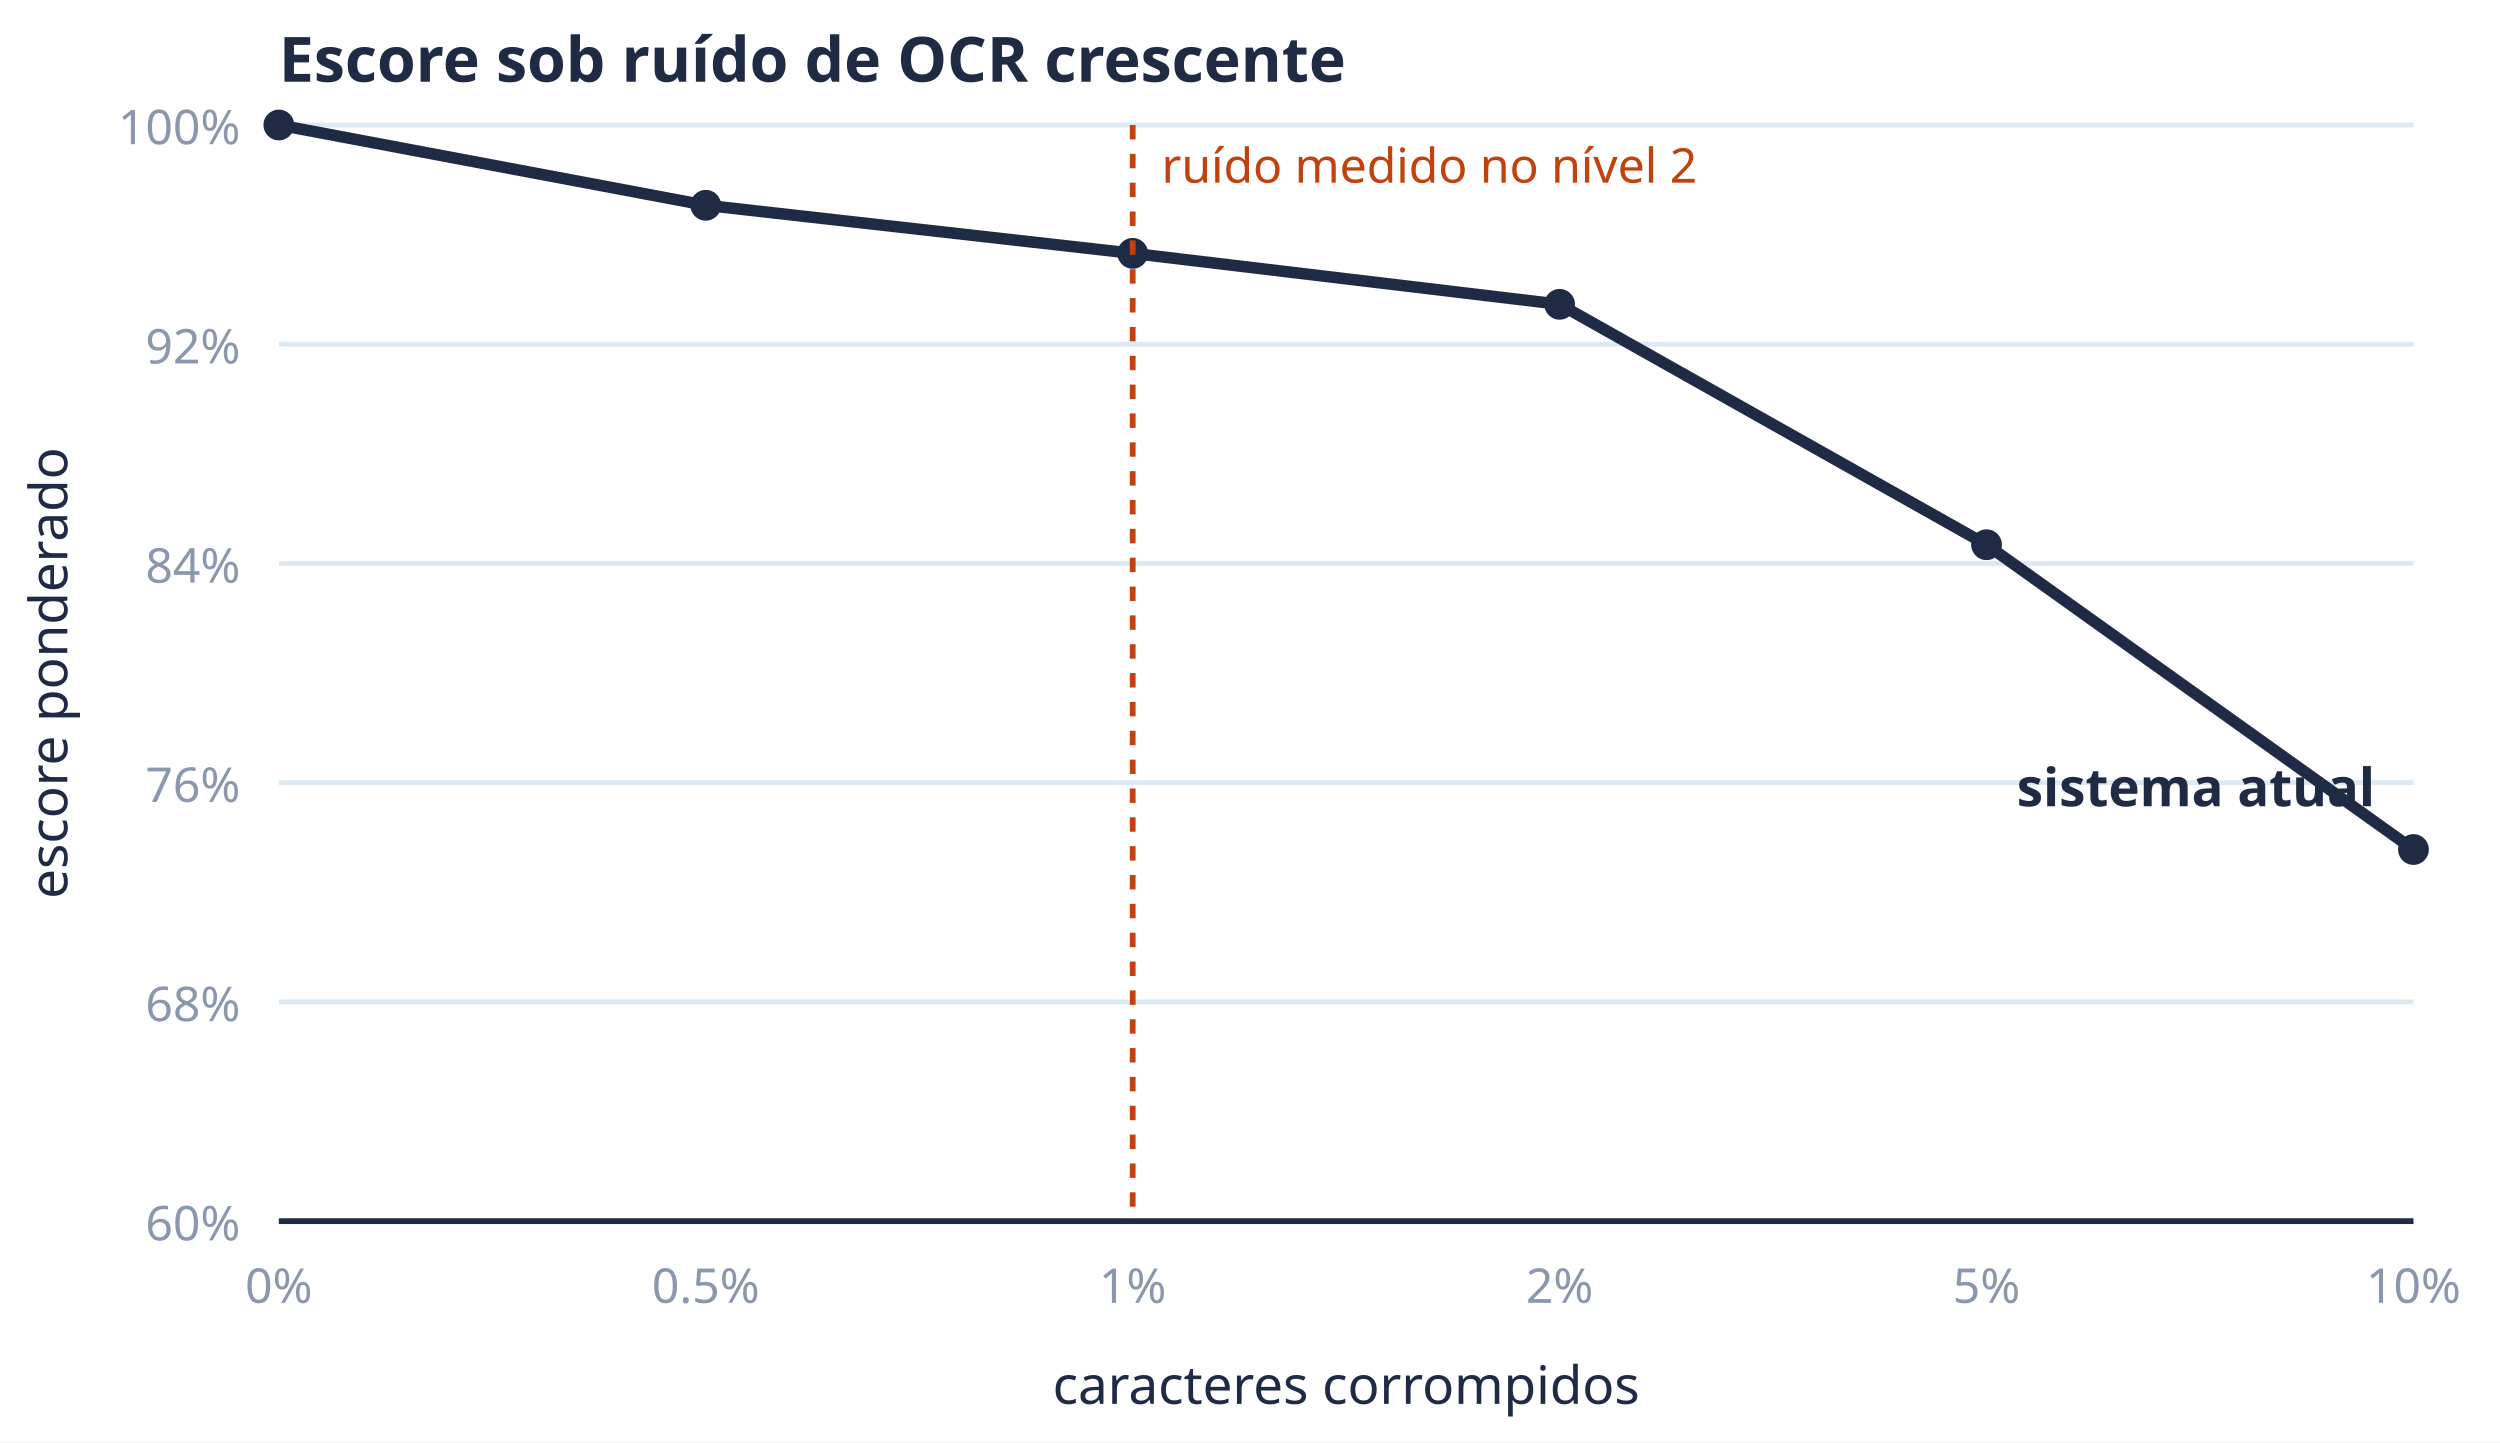
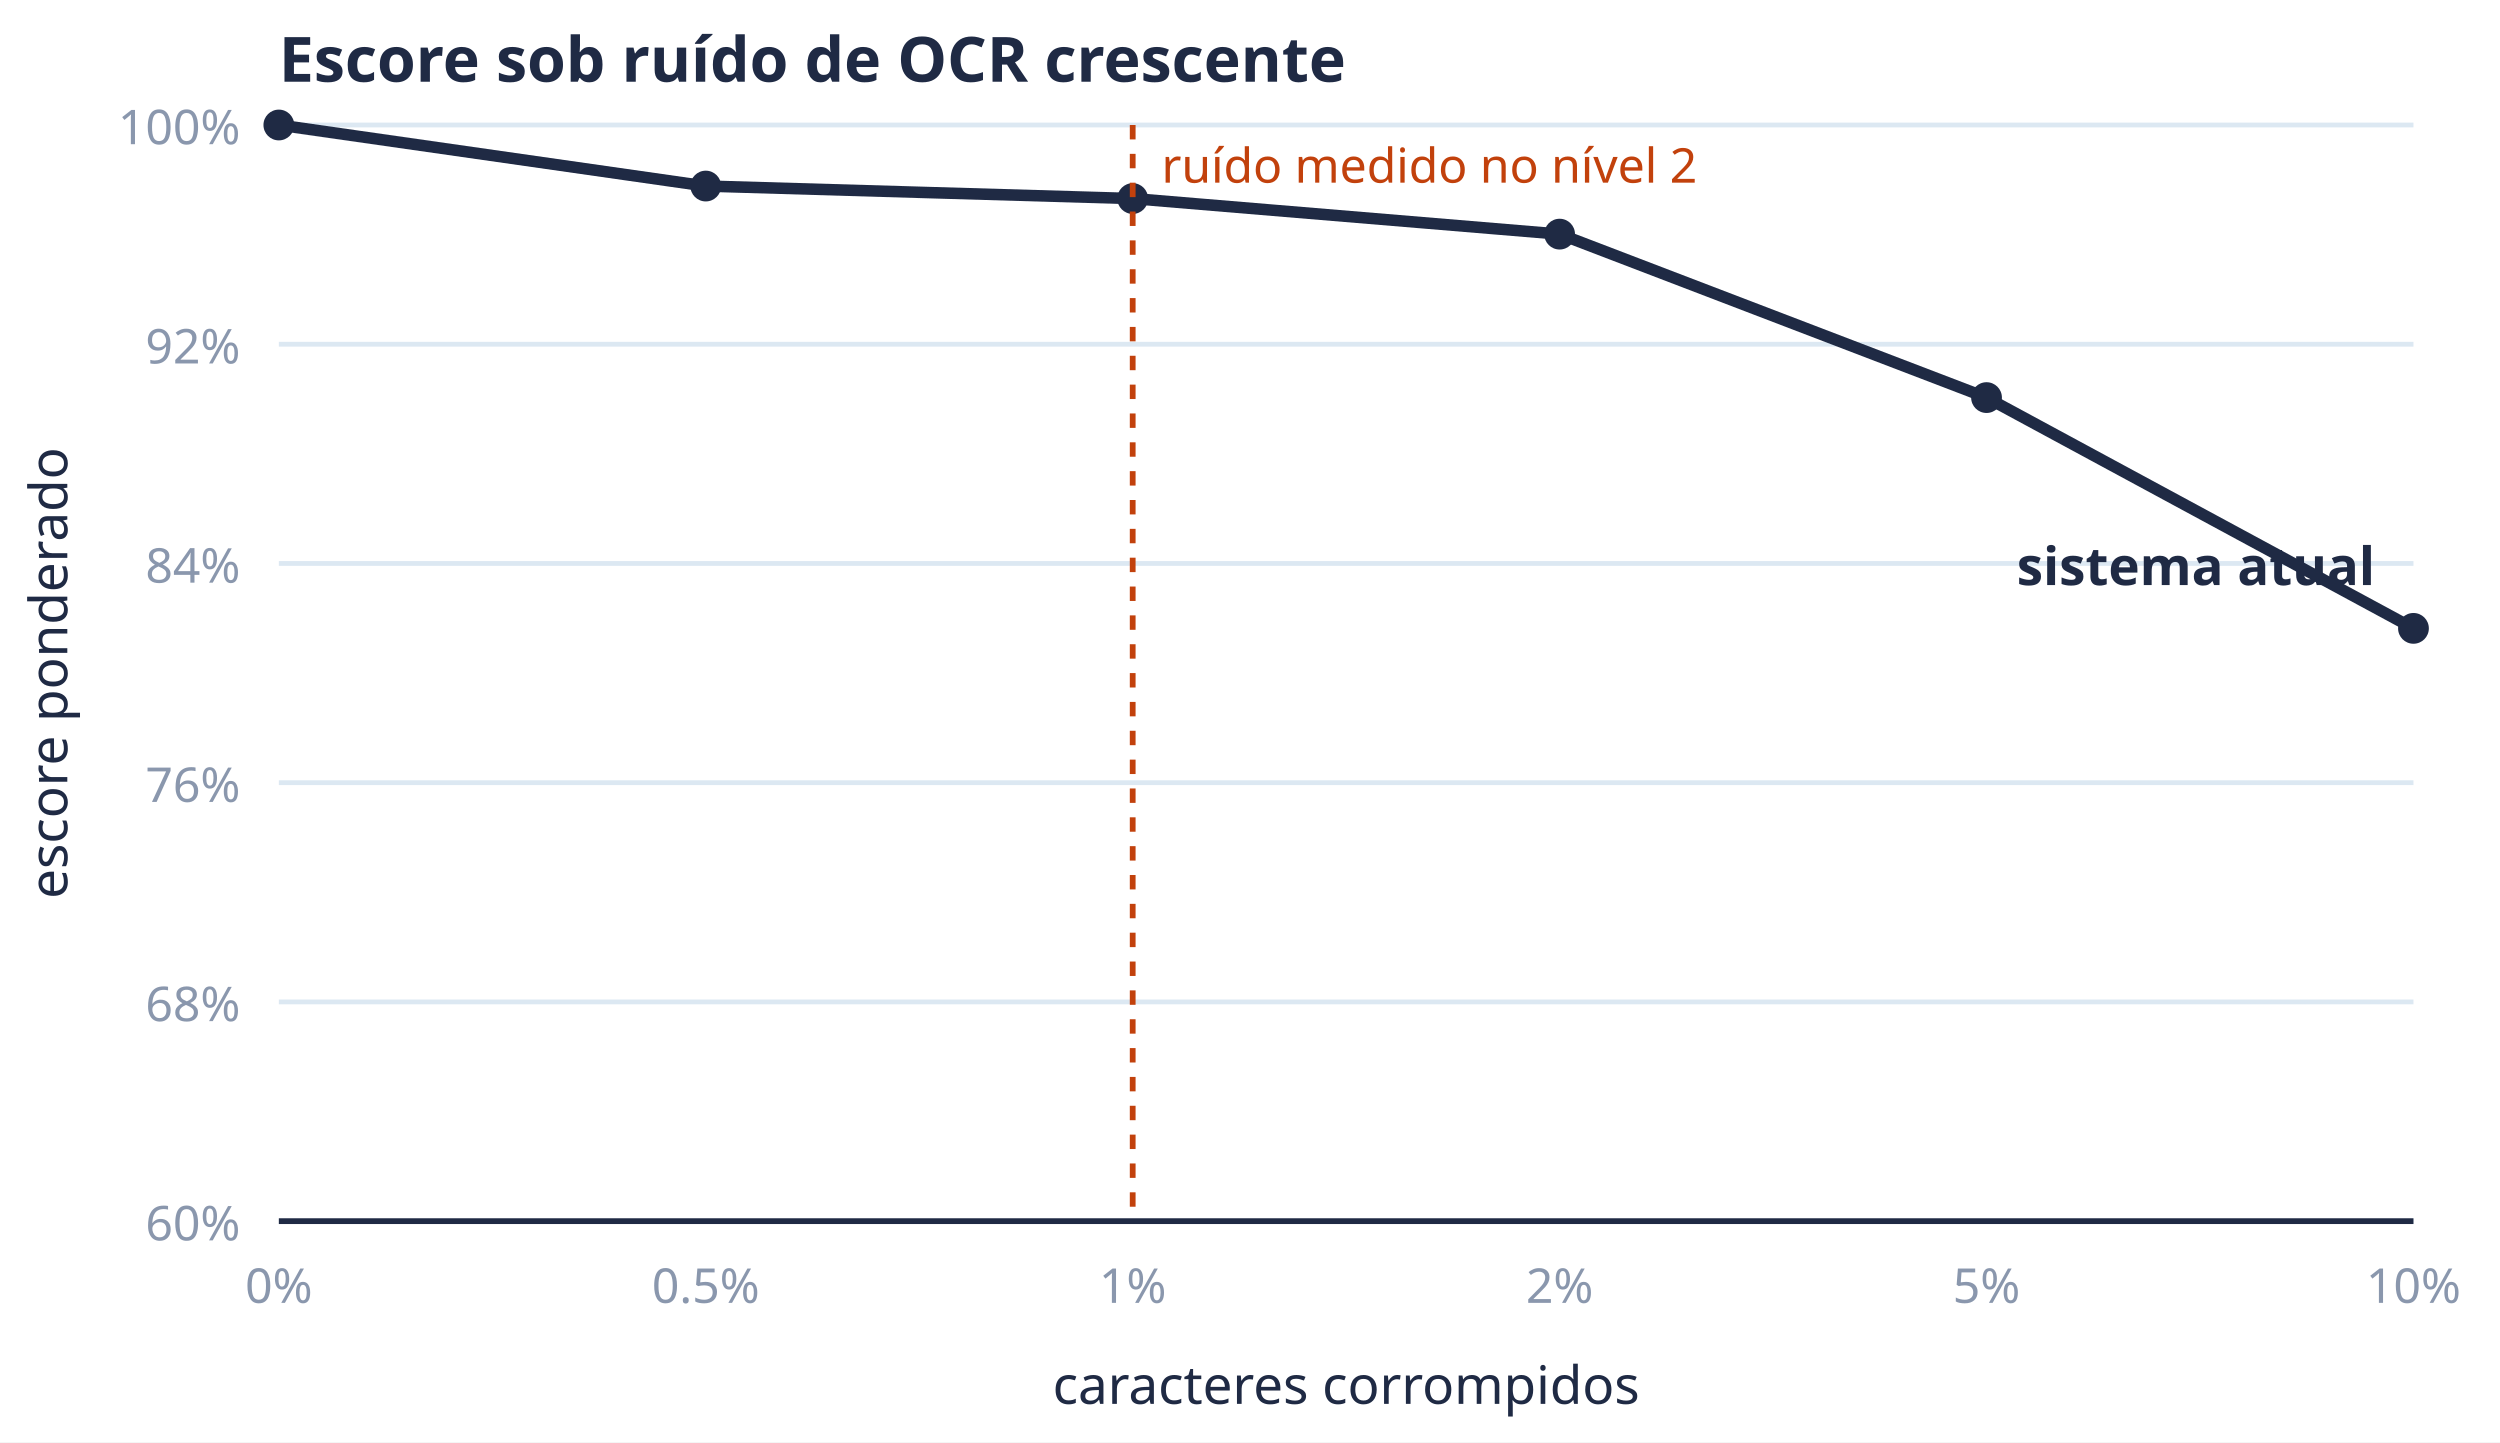
<svg xmlns="http://www.w3.org/2000/svg" width="520" height="300" viewBox="0 0 520 300">
  <rect width="520" height="300" fill="white" />
  <text x="58" y="17" font-size="13" font-weight="600" fill="#1F2A44" font-family="sans-serif">Escore sob ruído de OCR crescente</text>
  <line x1="58" y1="254.0" x2="502" y2="254.0" stroke="#DCE8F2" stroke-width="1" />
  <text x="50" y="258.0" font-size="10" fill="#8A97AD" text-anchor="end" font-family="sans-serif">60%</text>
  <line x1="58" y1="208.4" x2="502" y2="208.4" stroke="#DCE8F2" stroke-width="1" />
  <text x="50" y="212.4" font-size="10" fill="#8A97AD" text-anchor="end" font-family="sans-serif">68%</text>
  <line x1="58" y1="162.8" x2="502" y2="162.8" stroke="#DCE8F2" stroke-width="1" />
  <text x="50" y="166.8" font-size="10" fill="#8A97AD" text-anchor="end" font-family="sans-serif">76%</text>
  <line x1="58" y1="117.2" x2="502" y2="117.2" stroke="#DCE8F2" stroke-width="1" />
  <text x="50" y="121.2" font-size="10" fill="#8A97AD" text-anchor="end" font-family="sans-serif">84%</text>
  <line x1="58" y1="71.6" x2="502" y2="71.6" stroke="#DCE8F2" stroke-width="1" />
  <text x="50" y="75.6" font-size="10" fill="#8A97AD" text-anchor="end" font-family="sans-serif">92%</text>
  <line x1="58" y1="26.0" x2="502" y2="26.0" stroke="#DCE8F2" stroke-width="1" />
  <text x="50" y="30.0" font-size="10" fill="#8A97AD" text-anchor="end" font-family="sans-serif">100%</text>
  <text x="58.0" y="271" font-size="10" fill="#8A97AD" text-anchor="middle" font-family="sans-serif">0%</text>
  <text x="146.8" y="271" font-size="10" fill="#8A97AD" text-anchor="middle" font-family="sans-serif">0.5%</text>
  <text x="235.6" y="271" font-size="10" fill="#8A97AD" text-anchor="middle" font-family="sans-serif">1%</text>
  <text x="324.4" y="271" font-size="10" fill="#8A97AD" text-anchor="middle" font-family="sans-serif">2%</text>
  <text x="413.2" y="271" font-size="10" fill="#8A97AD" text-anchor="middle" font-family="sans-serif">5%</text>
  <text x="502.0" y="271" font-size="10" fill="#8A97AD" text-anchor="middle" font-family="sans-serif">10%</text>
  <line x1="58" y1="254" x2="502" y2="254" stroke="#1F2A44" stroke-width="1.2" />
  <text x="280" y="292" font-size="11" fill="#1F2A44" text-anchor="middle" font-family="sans-serif">caracteres corrompidos</text>
  <text x="14" y="140" font-size="11" fill="#1F2A44" text-anchor="middle" font-family="sans-serif" transform="rotate(-90 14 140)">escore ponderado</text>
-   <path d="M 58.0 26.0 L 146.8 42.7 L 235.6 52.7 L 324.4 63.3 L 413.2 113.3 L 502.0 176.7" fill="none" stroke="#1F2A44" stroke-width="2.4" />
+   <path d="M 58.0 26.0 L 146.8 38.7 L 235.6 41.3 L 324.4 48.7 L 413.2 82.7 L 502.0 130.7" fill="none" stroke="#1F2A44" stroke-width="2.4" />
  <circle cx="58.0" cy="26.0" r="3.2" fill="#1F2A44" />
-   <circle cx="146.8" cy="42.7" r="3.2" fill="#1F2A44" />
-   <circle cx="235.6" cy="52.7" r="3.2" fill="#1F2A44" />
-   <circle cx="324.4" cy="63.3" r="3.2" fill="#1F2A44" />
-   <circle cx="413.2" cy="113.3" r="3.2" fill="#1F2A44" />
-   <circle cx="502.0" cy="176.7" r="3.2" fill="#1F2A44" />
-   <text x="494.0" y="167.7" font-size="11" font-weight="600" fill="#1F2A44" text-anchor="end" font-family="sans-serif">sistema atual</text>
+   <circle cx="146.8" cy="38.7" r="3.2" fill="#1F2A44" />
+   <circle cx="235.6" cy="41.3" r="3.2" fill="#1F2A44" />
+   <circle cx="324.4" cy="48.7" r="3.2" fill="#1F2A44" />
+   <circle cx="413.2" cy="82.7" r="3.2" fill="#1F2A44" />
+   <circle cx="502.0" cy="130.7" r="3.2" fill="#1F2A44" />
+   <text x="494.0" y="121.7" font-size="11" font-weight="600" fill="#1F2A44" text-anchor="end" font-family="sans-serif">sistema atual</text>
  <line x1="235.6" y1="26" x2="235.6" y2="254" stroke="#C2410C" stroke-width="1.2" stroke-dasharray="3 3" />
  <text x="241.6" y="38" font-size="10" fill="#C2410C" font-family="sans-serif">ruído medido no nível 2</text>
</svg>
